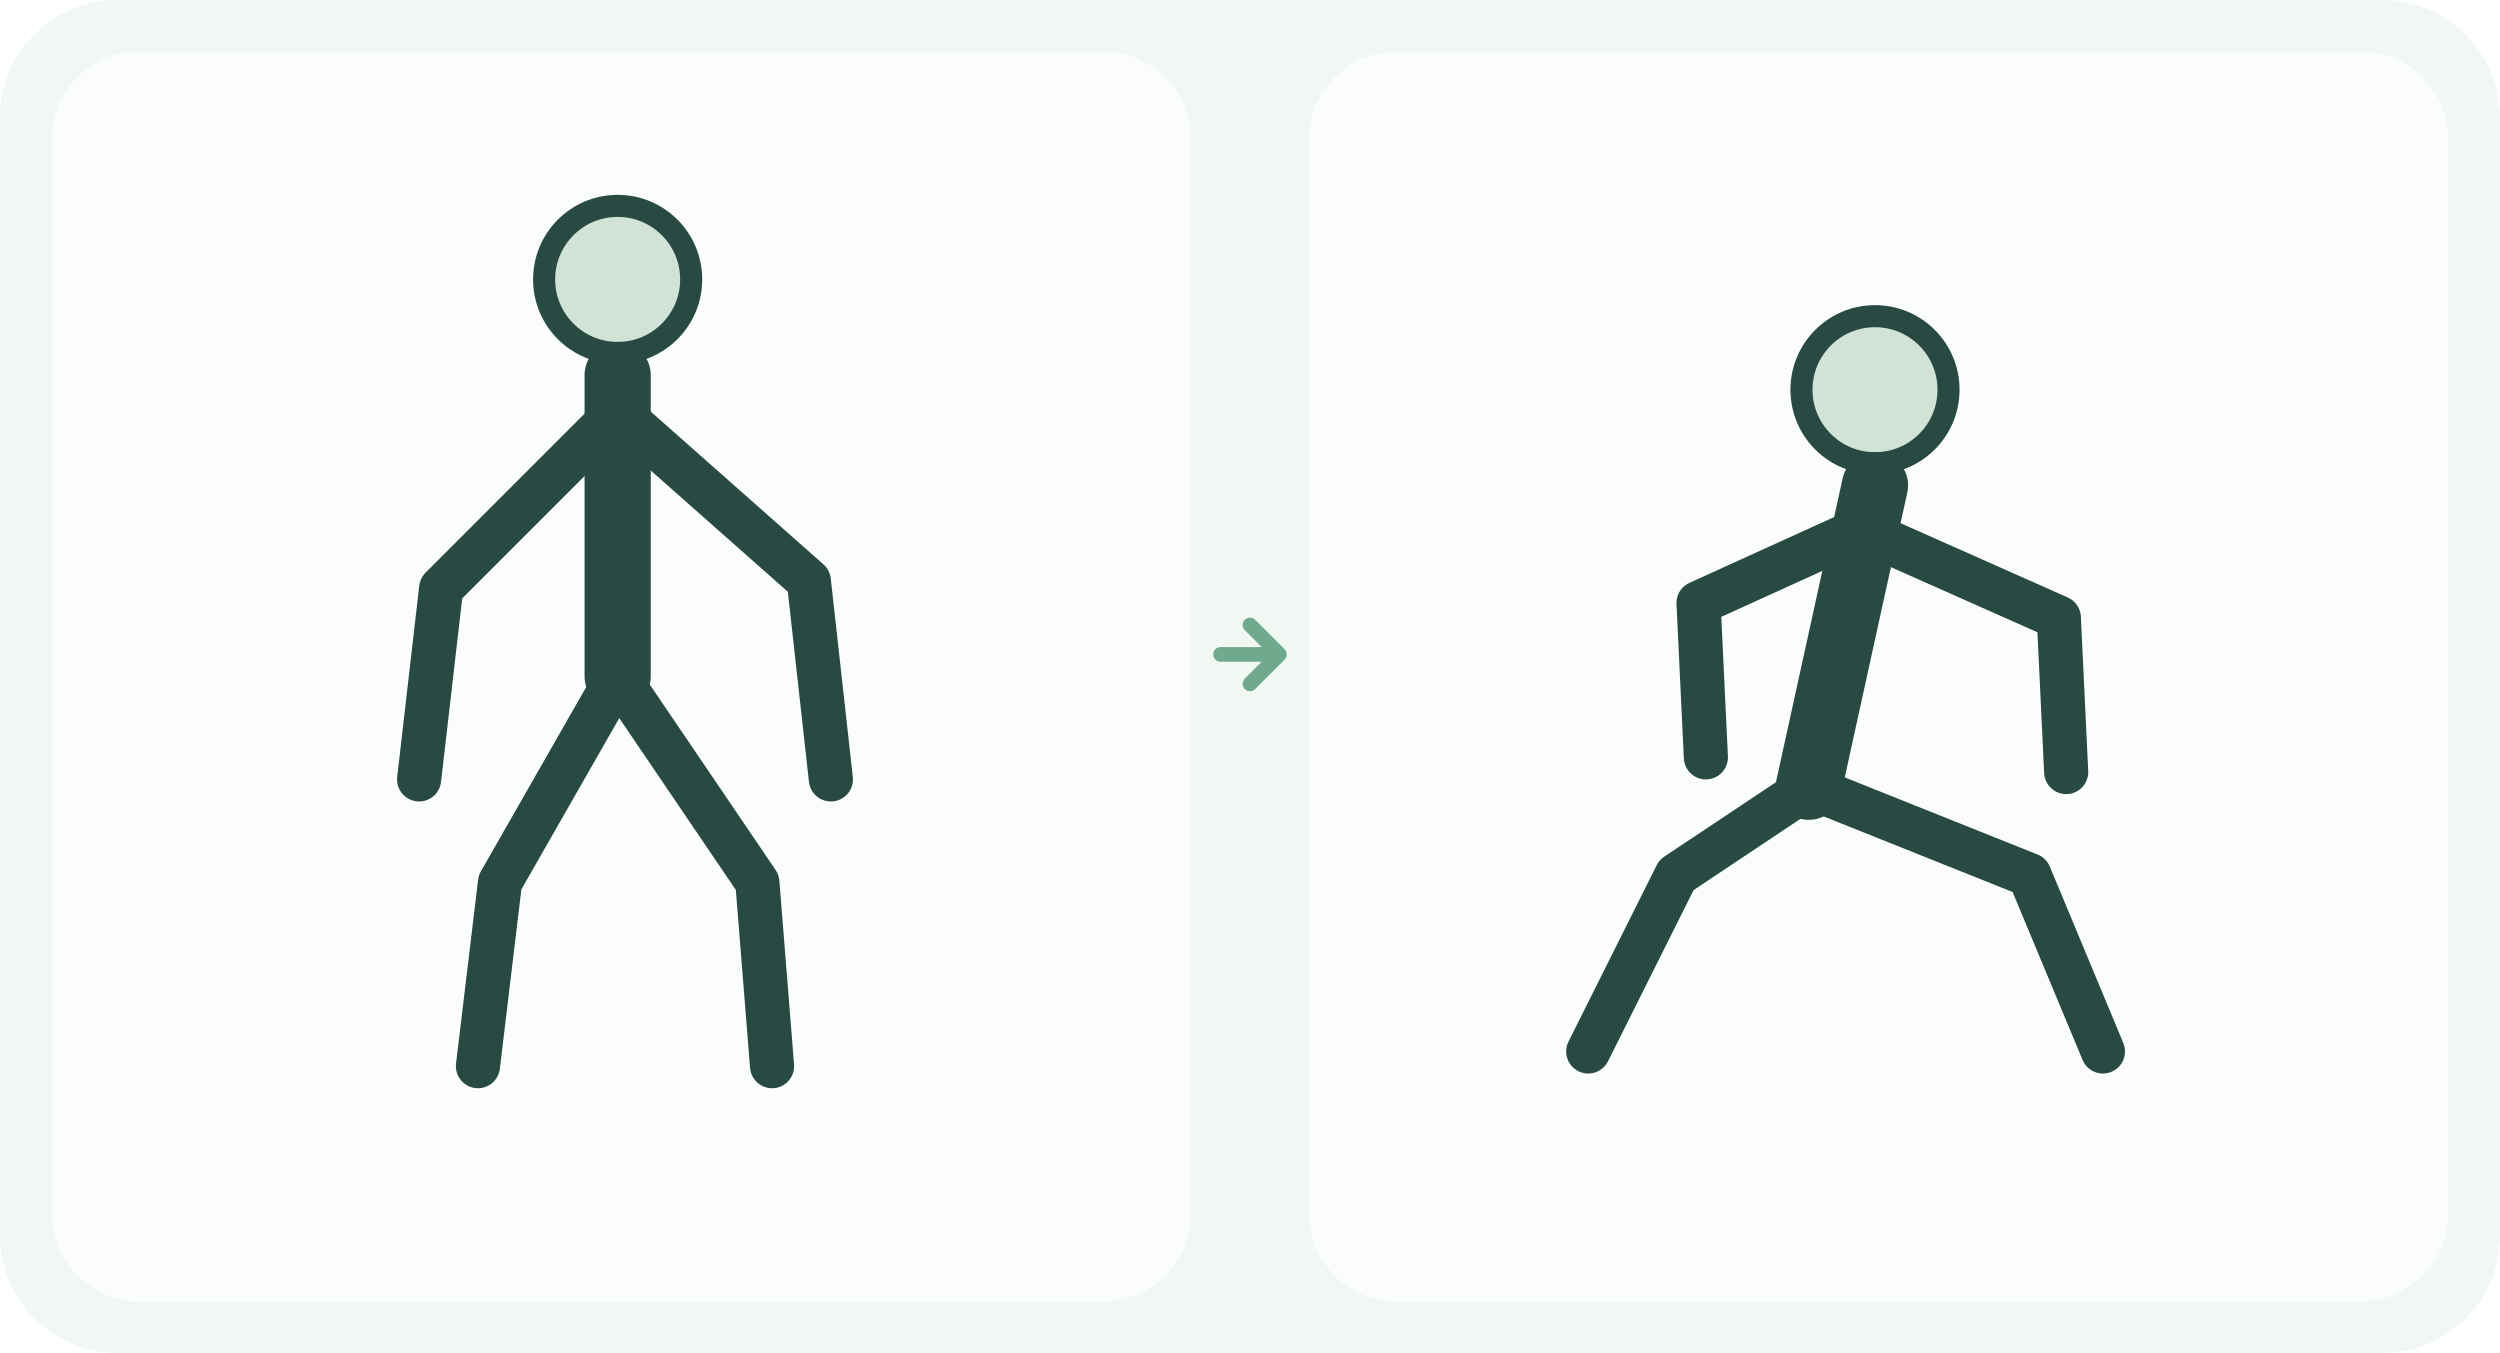
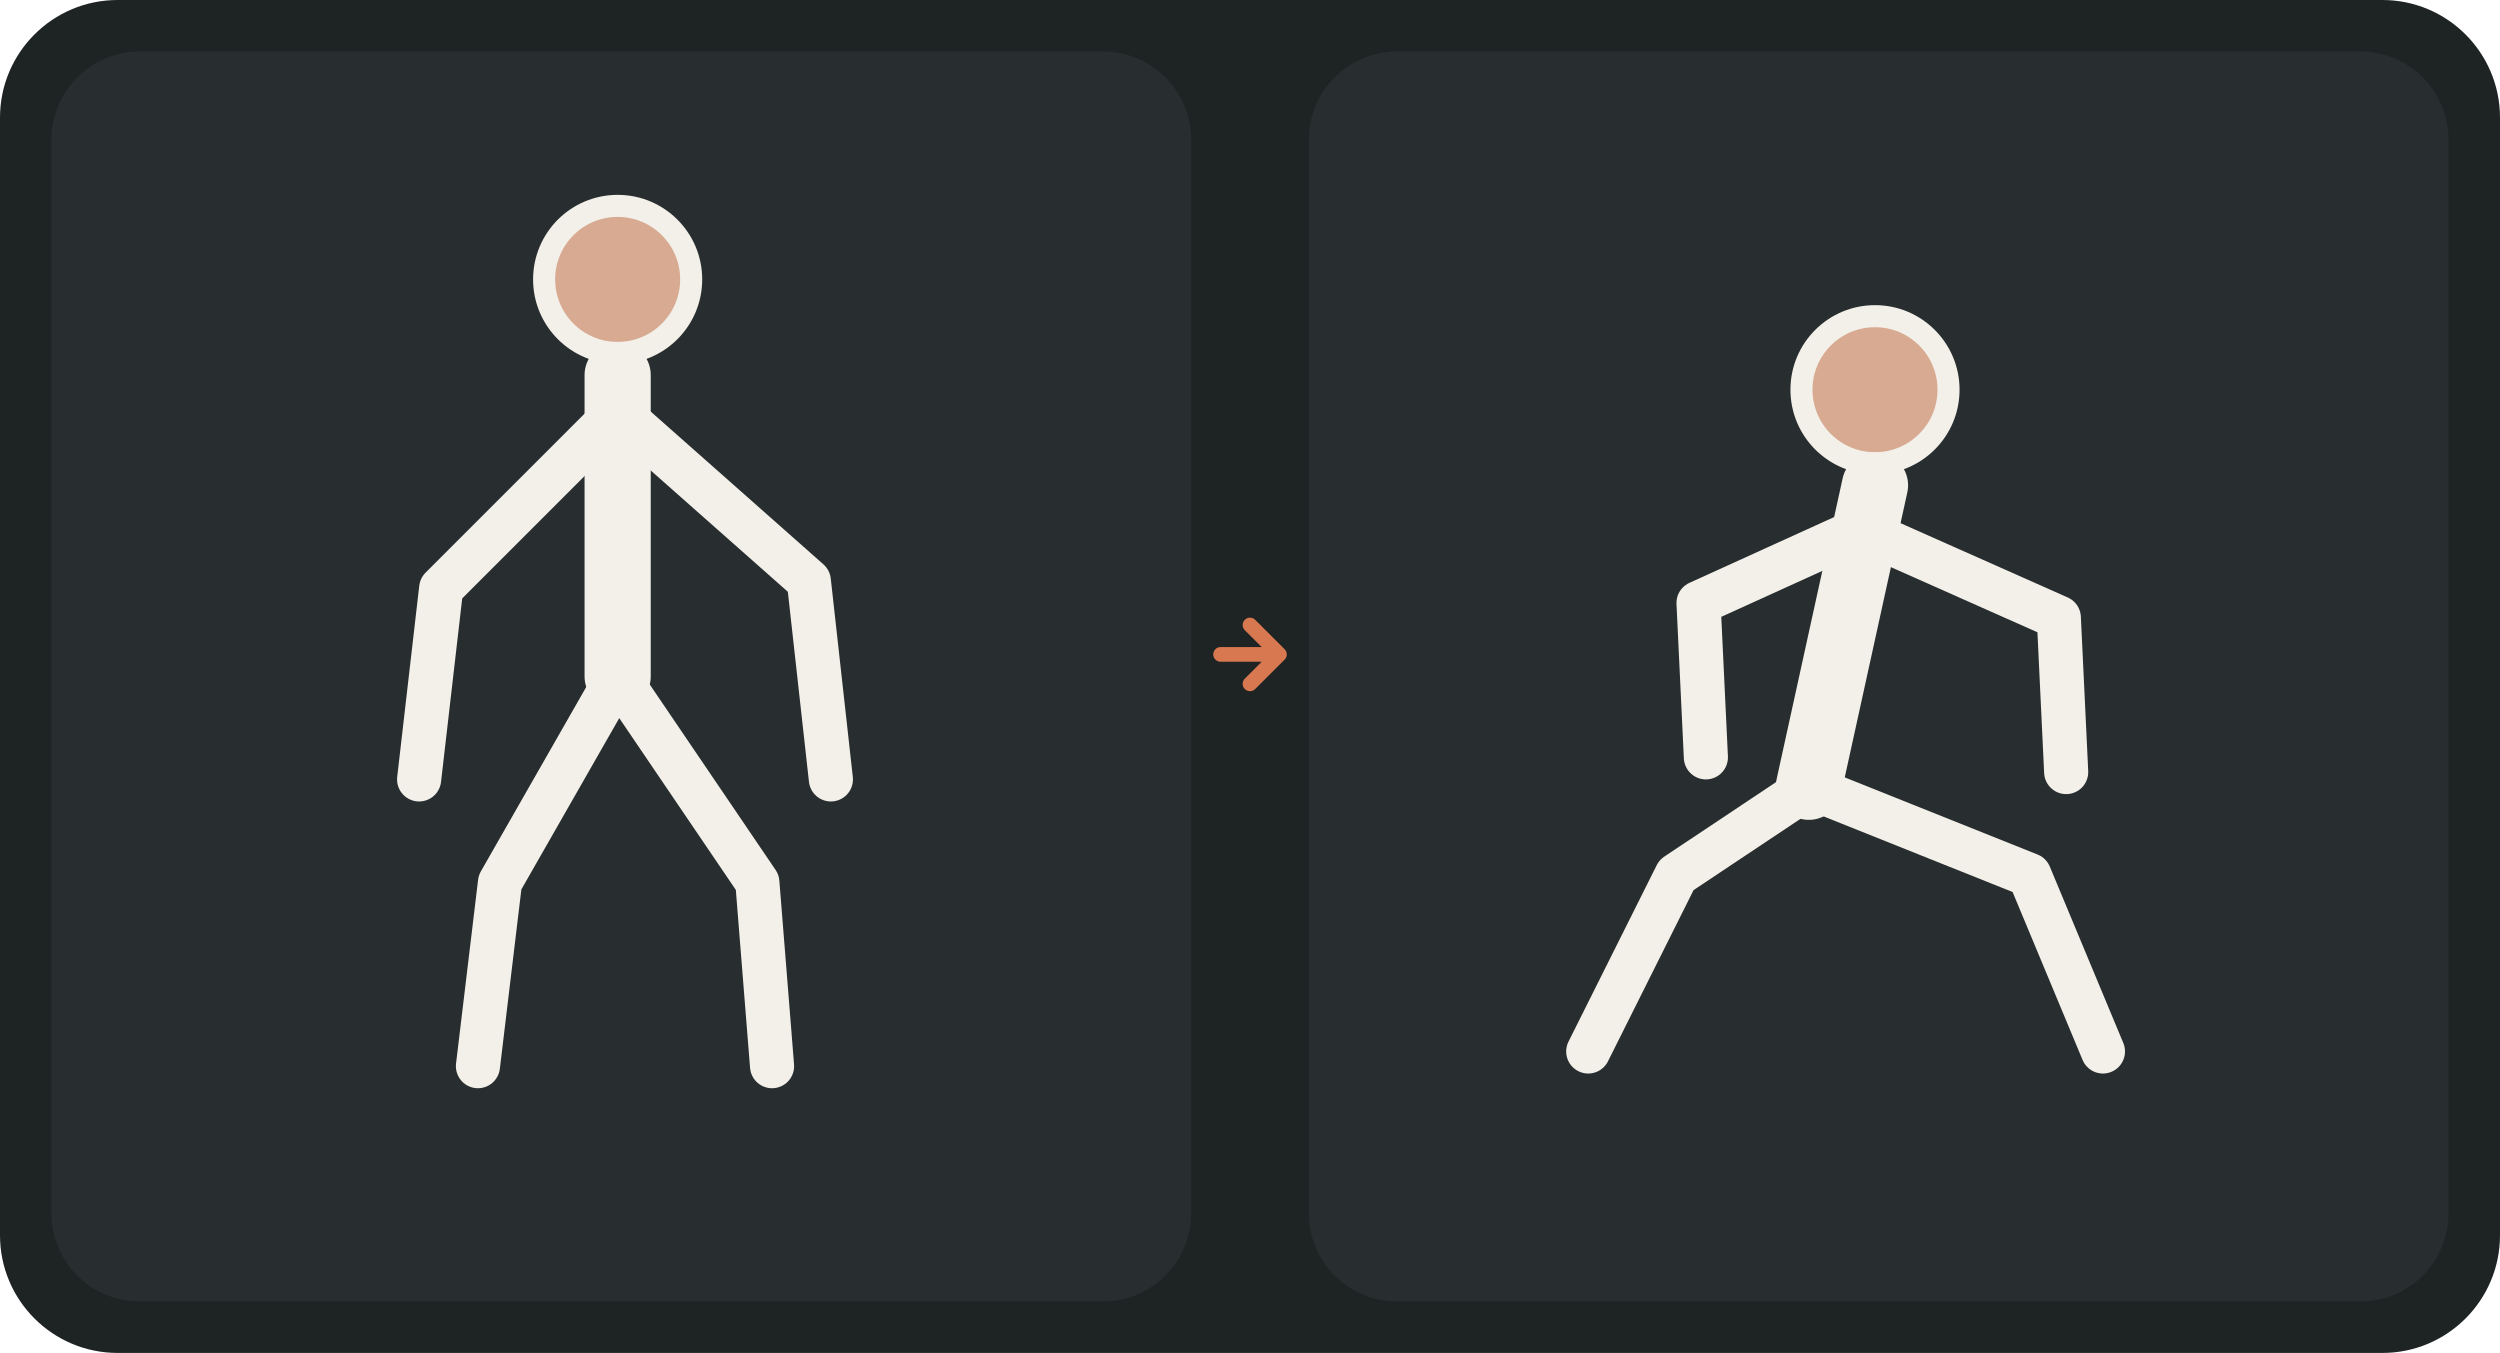
<svg xmlns="http://www.w3.org/2000/svg" viewBox="0 0 340 184" role="img" aria-label="Two positions for squat movement">
-   <rect width="340" height="184" rx="16" fill="#f1f7f2" />
-   <rect x="7" y="7" width="155" height="170" rx="12" fill="#fbfdfb" />
-   <rect x="178" y="7" width="155" height="170" rx="12" fill="#fbfdfb" />
-   <circle cx="84" cy="38" r="10" fill="#d0e3d6" stroke="#284a42" stroke-width="3" />
-   <polyline points="84,51 84,92" fill="none" stroke="#284a42" stroke-width="9" stroke-linejoin="round" stroke-linecap="round" />
-   <polyline points="84,92 68,120 65,145" fill="none" stroke="#284a42" stroke-width="6" stroke-linejoin="round" stroke-linecap="round" />
-   <polyline points="84,92 103,120 105,145" fill="none" stroke="#284a42" stroke-width="6" stroke-linejoin="round" stroke-linecap="round" />
-   <polyline points="84,56 60,80 57,106" fill="none" stroke="#284a42" stroke-width="6" stroke-linejoin="round" stroke-linecap="round" />
-   <polyline points="84,56 110,79 113,106" fill="none" stroke="#284a42" stroke-width="6" stroke-linejoin="round" stroke-linecap="round" />
-   <circle cx="255" cy="53" r="10" fill="#d0e3d6" stroke="#284a42" stroke-width="3" />
-   <polyline points="255,66 246,107" fill="none" stroke="#284a42" stroke-width="9" stroke-linejoin="round" stroke-linecap="round" />
-   <polyline points="246,107 228,119 216,143" fill="none" stroke="#284a42" stroke-width="6" stroke-linejoin="round" stroke-linecap="round" />
-   <polyline points="246,107 276,119 286,143" fill="none" stroke="#284a42" stroke-width="6" stroke-linejoin="round" stroke-linecap="round" />
-   <polyline points="253,72 231,82 232,103" fill="none" stroke="#284a42" stroke-width="6" stroke-linejoin="round" stroke-linecap="round" />
-   <polyline points="253,72 280,84 281,105" fill="none" stroke="#284a42" stroke-width="6" stroke-linejoin="round" stroke-linecap="round" />
-   <path d="M166 89h8m-4-4 4 4-4 4" fill="none" stroke="#70aa8e" stroke-width="2" stroke-linecap="round" stroke-linejoin="round" />
+   <rect width="340" height="184" rx="16" fill="#1e2324" />
+   <rect x="7" y="7" width="155" height="170" rx="12" fill="#282d2f" />
+   <rect x="178" y="7" width="155" height="170" rx="12" fill="#282d2f" />
+   <circle cx="84" cy="38" r="10" fill="#d8aa92" stroke="#f2f0e9" stroke-width="3" />
+   <polyline points="84,51 84,92" fill="none" stroke="#f2f0e9" stroke-width="9" stroke-linejoin="round" stroke-linecap="round" />
+   <polyline points="84,92 68,120 65,145" fill="none" stroke="#f2f0e9" stroke-width="6" stroke-linejoin="round" stroke-linecap="round" />
+   <polyline points="84,92 103,120 105,145" fill="none" stroke="#f2f0e9" stroke-width="6" stroke-linejoin="round" stroke-linecap="round" />
+   <polyline points="84,56 60,80 57,106" fill="none" stroke="#f2f0e9" stroke-width="6" stroke-linejoin="round" stroke-linecap="round" />
+   <polyline points="84,56 110,79 113,106" fill="none" stroke="#f2f0e9" stroke-width="6" stroke-linejoin="round" stroke-linecap="round" />
+   <circle cx="255" cy="53" r="10" fill="#d8aa92" stroke="#f2f0e9" stroke-width="3" />
+   <polyline points="255,66 246,107" fill="none" stroke="#f2f0e9" stroke-width="9" stroke-linejoin="round" stroke-linecap="round" />
+   <polyline points="246,107 228,119 216,143" fill="none" stroke="#f2f0e9" stroke-width="6" stroke-linejoin="round" stroke-linecap="round" />
+   <polyline points="246,107 276,119 286,143" fill="none" stroke="#f2f0e9" stroke-width="6" stroke-linejoin="round" stroke-linecap="round" />
+   <polyline points="253,72 231,82 232,103" fill="none" stroke="#f2f0e9" stroke-width="6" stroke-linejoin="round" stroke-linecap="round" />
+   <polyline points="253,72 280,84 281,105" fill="none" stroke="#f2f0e9" stroke-width="6" stroke-linejoin="round" stroke-linecap="round" />
+   <path d="M166 89h8m-4-4 4 4-4 4" fill="none" stroke="#d77850" stroke-width="2" stroke-linecap="round" stroke-linejoin="round" />
</svg>
